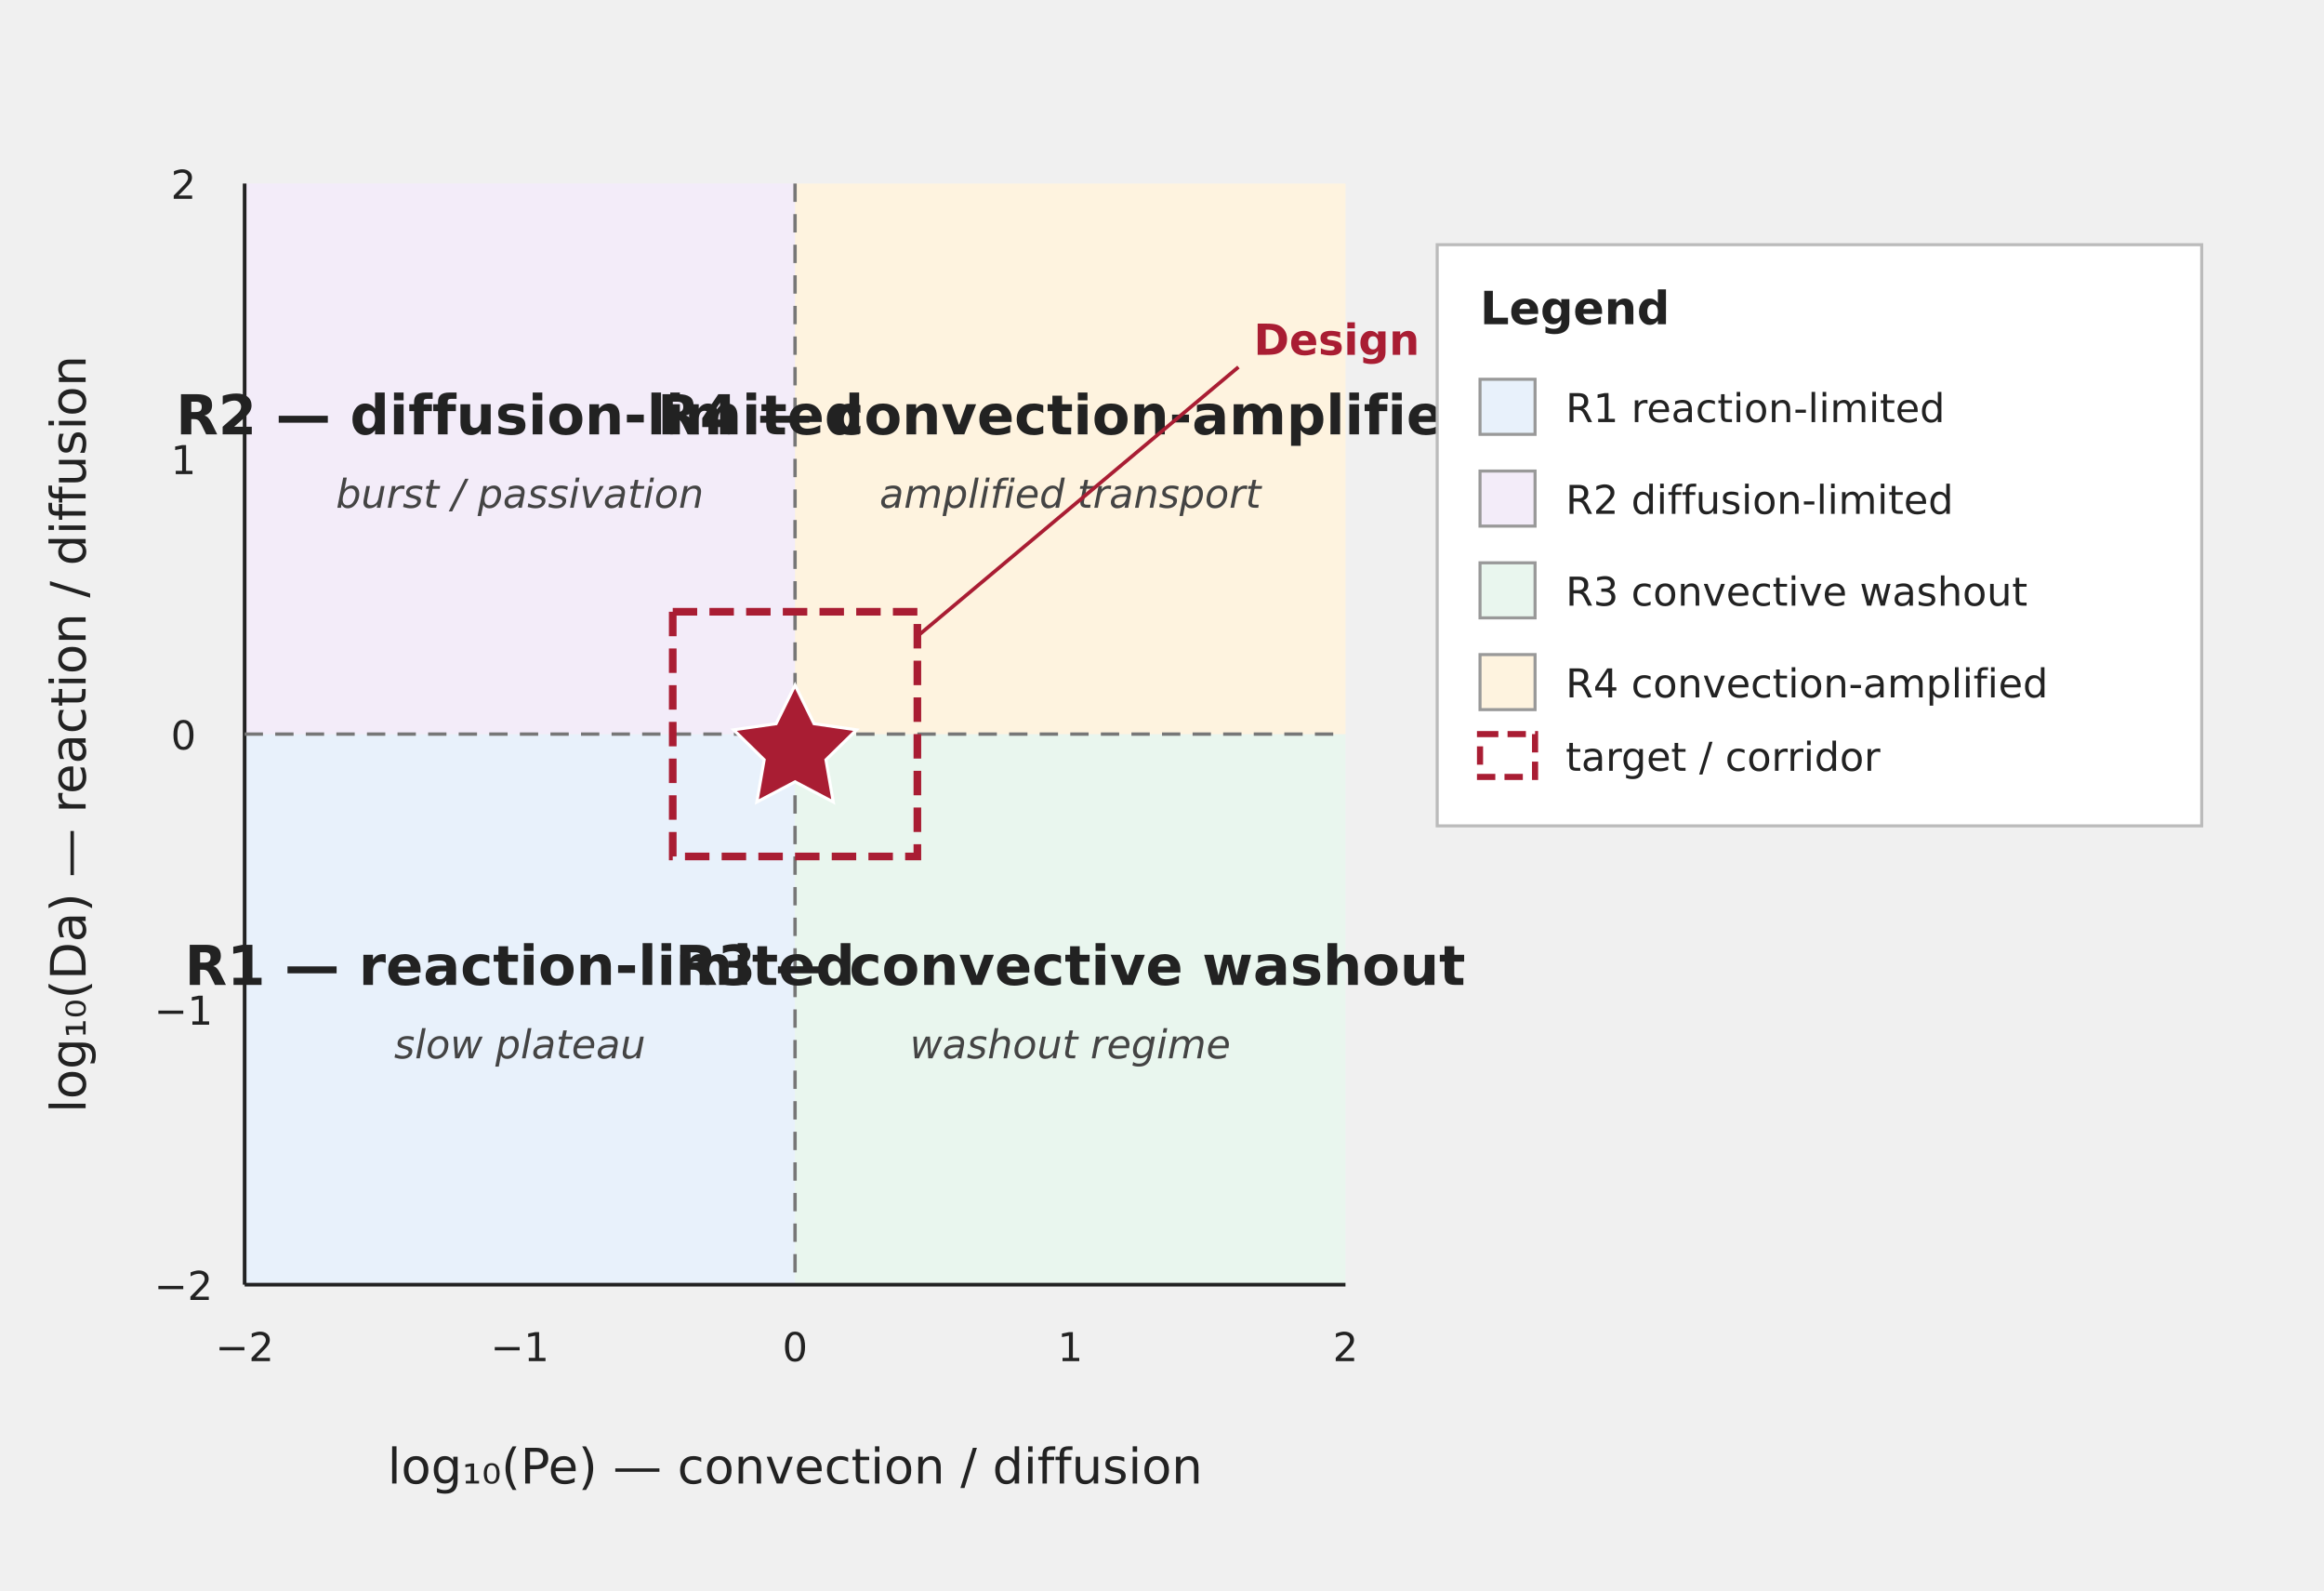
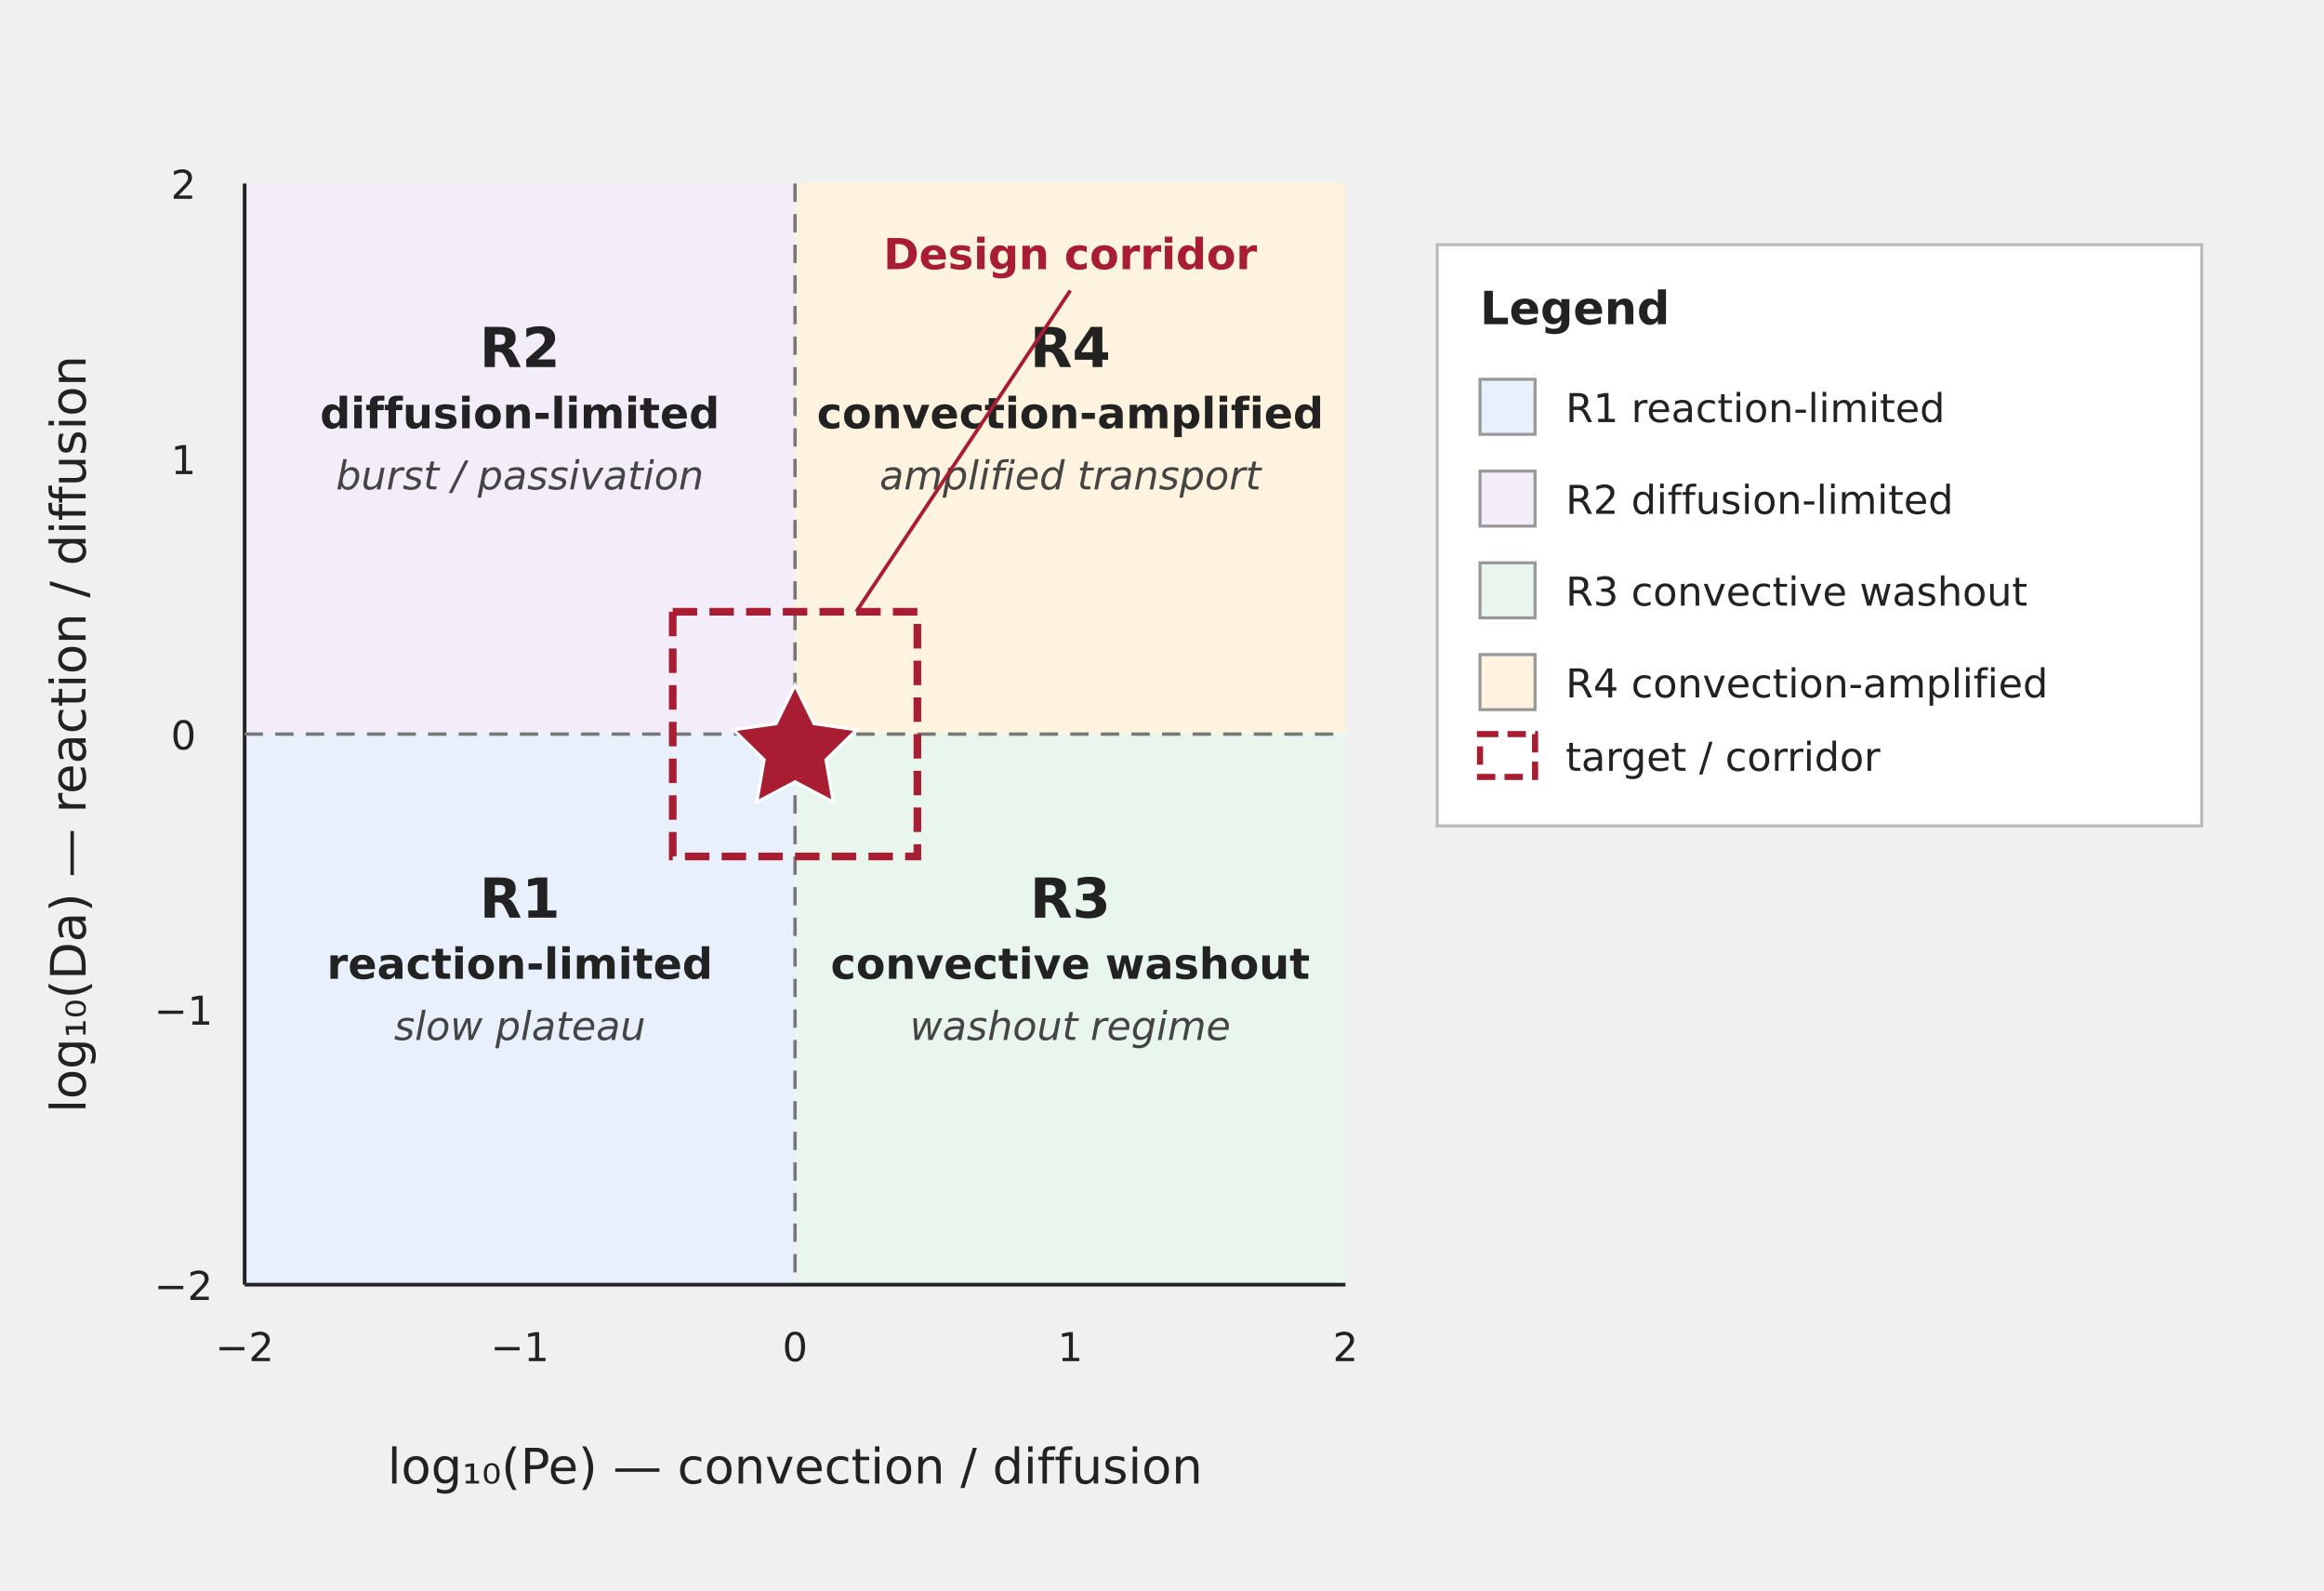
<svg xmlns="http://www.w3.org/2000/svg" width="760" height="520" viewBox="0 0 760 520" role="img" aria-labelledby="title desc">
  <style>
    text { font-family: "DejaVu Sans", Arial, sans-serif; fill: #222; }
    .axis { stroke: #222; stroke-width: 1.2; }
    .boundary { stroke: #777; stroke-width: 1.1; stroke-dasharray: 6 4; }
    .region-title { font-size: 18px; font-weight: 700; text-anchor: middle; }
+     .region-subtitle { font-size: 14px; font-weight: 700; text-anchor: middle; fill: #222; }
    .region-note { font-size: 13px; font-style: italic; text-anchor: middle; fill: #444; }
    .tick { font-size: 13px; text-anchor: middle; }
    .axis-label { font-size: 16px; text-anchor: middle; }
    .red { fill: #a91d33; }
    .legend { font-size: 13px; }
  </style>
  <rect id="r1-low-pe-low-da" x="80" y="240" width="180" height="180" fill="#e8f1fb" />
  <rect id="r2-low-pe-high-da" x="80" y="60" width="180" height="180" fill="#f3ecf9" />
  <rect id="r3-high-pe-low-da" x="260" y="240" width="180" height="180" fill="#e9f6ee" />
  <rect id="r4-high-pe-high-da" x="260" y="60" width="180" height="180" fill="#fef3df" />
  <line class="axis" x1="80" y1="420" x2="440" y2="420" />
  <line class="axis" x1="80" y1="60" x2="80" y2="420" />
  <line id="pe-equals-1" class="boundary" x1="260" y1="60" x2="260" y2="420" />
  <line id="da-equals-1" class="boundary" x1="80" y1="240" x2="440" y2="240" />
  <g id="x-ticks">
    <text class="tick" x="80" y="445">−2</text>
    <text class="tick" x="170" y="445">−1</text>
    <text class="tick" x="260" y="445">0</text>
    <text class="tick" x="350" y="445">1</text>
    <text class="tick" x="440" y="445">2</text>
  </g>
  <g id="y-ticks">
    <text class="tick" x="60" y="425" text-anchor="end">−2</text>
    <text class="tick" x="60" y="335" text-anchor="end">−1</text>
    <text class="tick" x="60" y="245" text-anchor="end">0</text>
    <text class="tick" x="60" y="155" text-anchor="end">1</text>
    <text class="tick" x="60" y="65" text-anchor="end">2</text>
  </g>
  <text class="axis-label" x="260" y="485">log₁₀(Pe) — convection / diffusion</text>
  <text class="axis-label" x="28" y="240" transform="rotate(-90 28 240)">log₁₀(Da) — reaction / diffusion</text>
  <g id="region-labels">
-     <text class="region-title" x="170" y="322">R1 — reaction-limited</text>
-     <text class="region-note" x="170" y="346">slow plateau</text>
-     <text class="region-title" x="170" y="142">R2 — diffusion-limited</text>
-     <text class="region-note" x="170" y="166">burst / passivation</text>
-     <text class="region-title" x="350" y="322">R3 — convective washout</text>
-     <text class="region-note" x="350" y="346">washout regime</text>
-     <text class="region-title" x="350" y="142">R4 — convection-amplified</text>
-     <text class="region-note" x="350" y="166">amplified transport</text>
+     <text class="region-title" x="170" y="300">R1</text>
+     <text class="region-subtitle" x="170" y="320">reaction-limited</text>
+     <text class="region-note" x="170" y="340">slow plateau</text>
+     <text class="region-title" x="170" y="120">R2</text>
+     <text class="region-subtitle" x="170" y="140">diffusion-limited</text>
+     <text class="region-note" x="170" y="160">burst / passivation</text>
+     <text class="region-title" x="350" y="300">R3</text>
+     <text class="region-subtitle" x="350" y="320">convective washout</text>
+     <text class="region-note" x="350" y="340">washout regime</text>
+     <text class="region-title" x="350" y="120">R4</text>
+     <text class="region-subtitle" x="350" y="140">convection-amplified</text>
+     <text class="region-note" x="350" y="160">amplified transport</text>
  </g>
  <rect id="design-corridor" x="220" y="200" width="80" height="80" fill="none" stroke="#a91d33" stroke-width="2.5" stroke-dasharray="8 4" />
  <path id="target-locus" class="red" stroke="white" stroke-width="1" d="M260 224 l6.2 12.6 13.9 2 -10 9.8 2.4 13.8 -12.5 -6.6 -12.5 6.6 2.4 -13.8 -10 -9.8 13.9 -2 z" />
-   <line x1="300" y1="208" x2="405" y2="120" stroke="#a91d33" stroke-width="1.2" />
-   <text class="red" x="410" y="116" font-size="14" font-weight="700">Design corridor</text>
+   <line x1="280" y1="200" x2="350" y2="95" stroke="#a91d33" stroke-width="1.2" />
+   <text class="red" x="350" y="88" font-size="14" font-weight="700" text-anchor="middle">Design corridor</text>
  <g id="legend" transform="translate(470,80)">
    <rect x="0" y="0" width="250" height="190" fill="white" stroke="#bbb" />
    <text x="14" y="26" font-weight="700" font-size="15">Legend</text>
    <rect x="14" y="44" width="18" height="18" fill="#e8f1fb" stroke="#999" />
    <text class="legend" x="42" y="58">R1 reaction-limited</text>
    <rect x="14" y="74" width="18" height="18" fill="#f3ecf9" stroke="#999" />
    <text class="legend" x="42" y="88">R2 diffusion-limited</text>
    <rect x="14" y="104" width="18" height="18" fill="#e9f6ee" stroke="#999" />
    <text class="legend" x="42" y="118">R3 convective washout</text>
    <rect x="14" y="134" width="18" height="18" fill="#fef3df" stroke="#999" />
    <text class="legend" x="42" y="148">R4 convection-amplified</text>
    <rect x="14" y="160" width="18" height="14" fill="none" stroke="#a91d33" stroke-width="2" stroke-dasharray="6 3" />
    <text class="legend" x="42" y="172">target / corridor</text>
  </g>
</svg>
